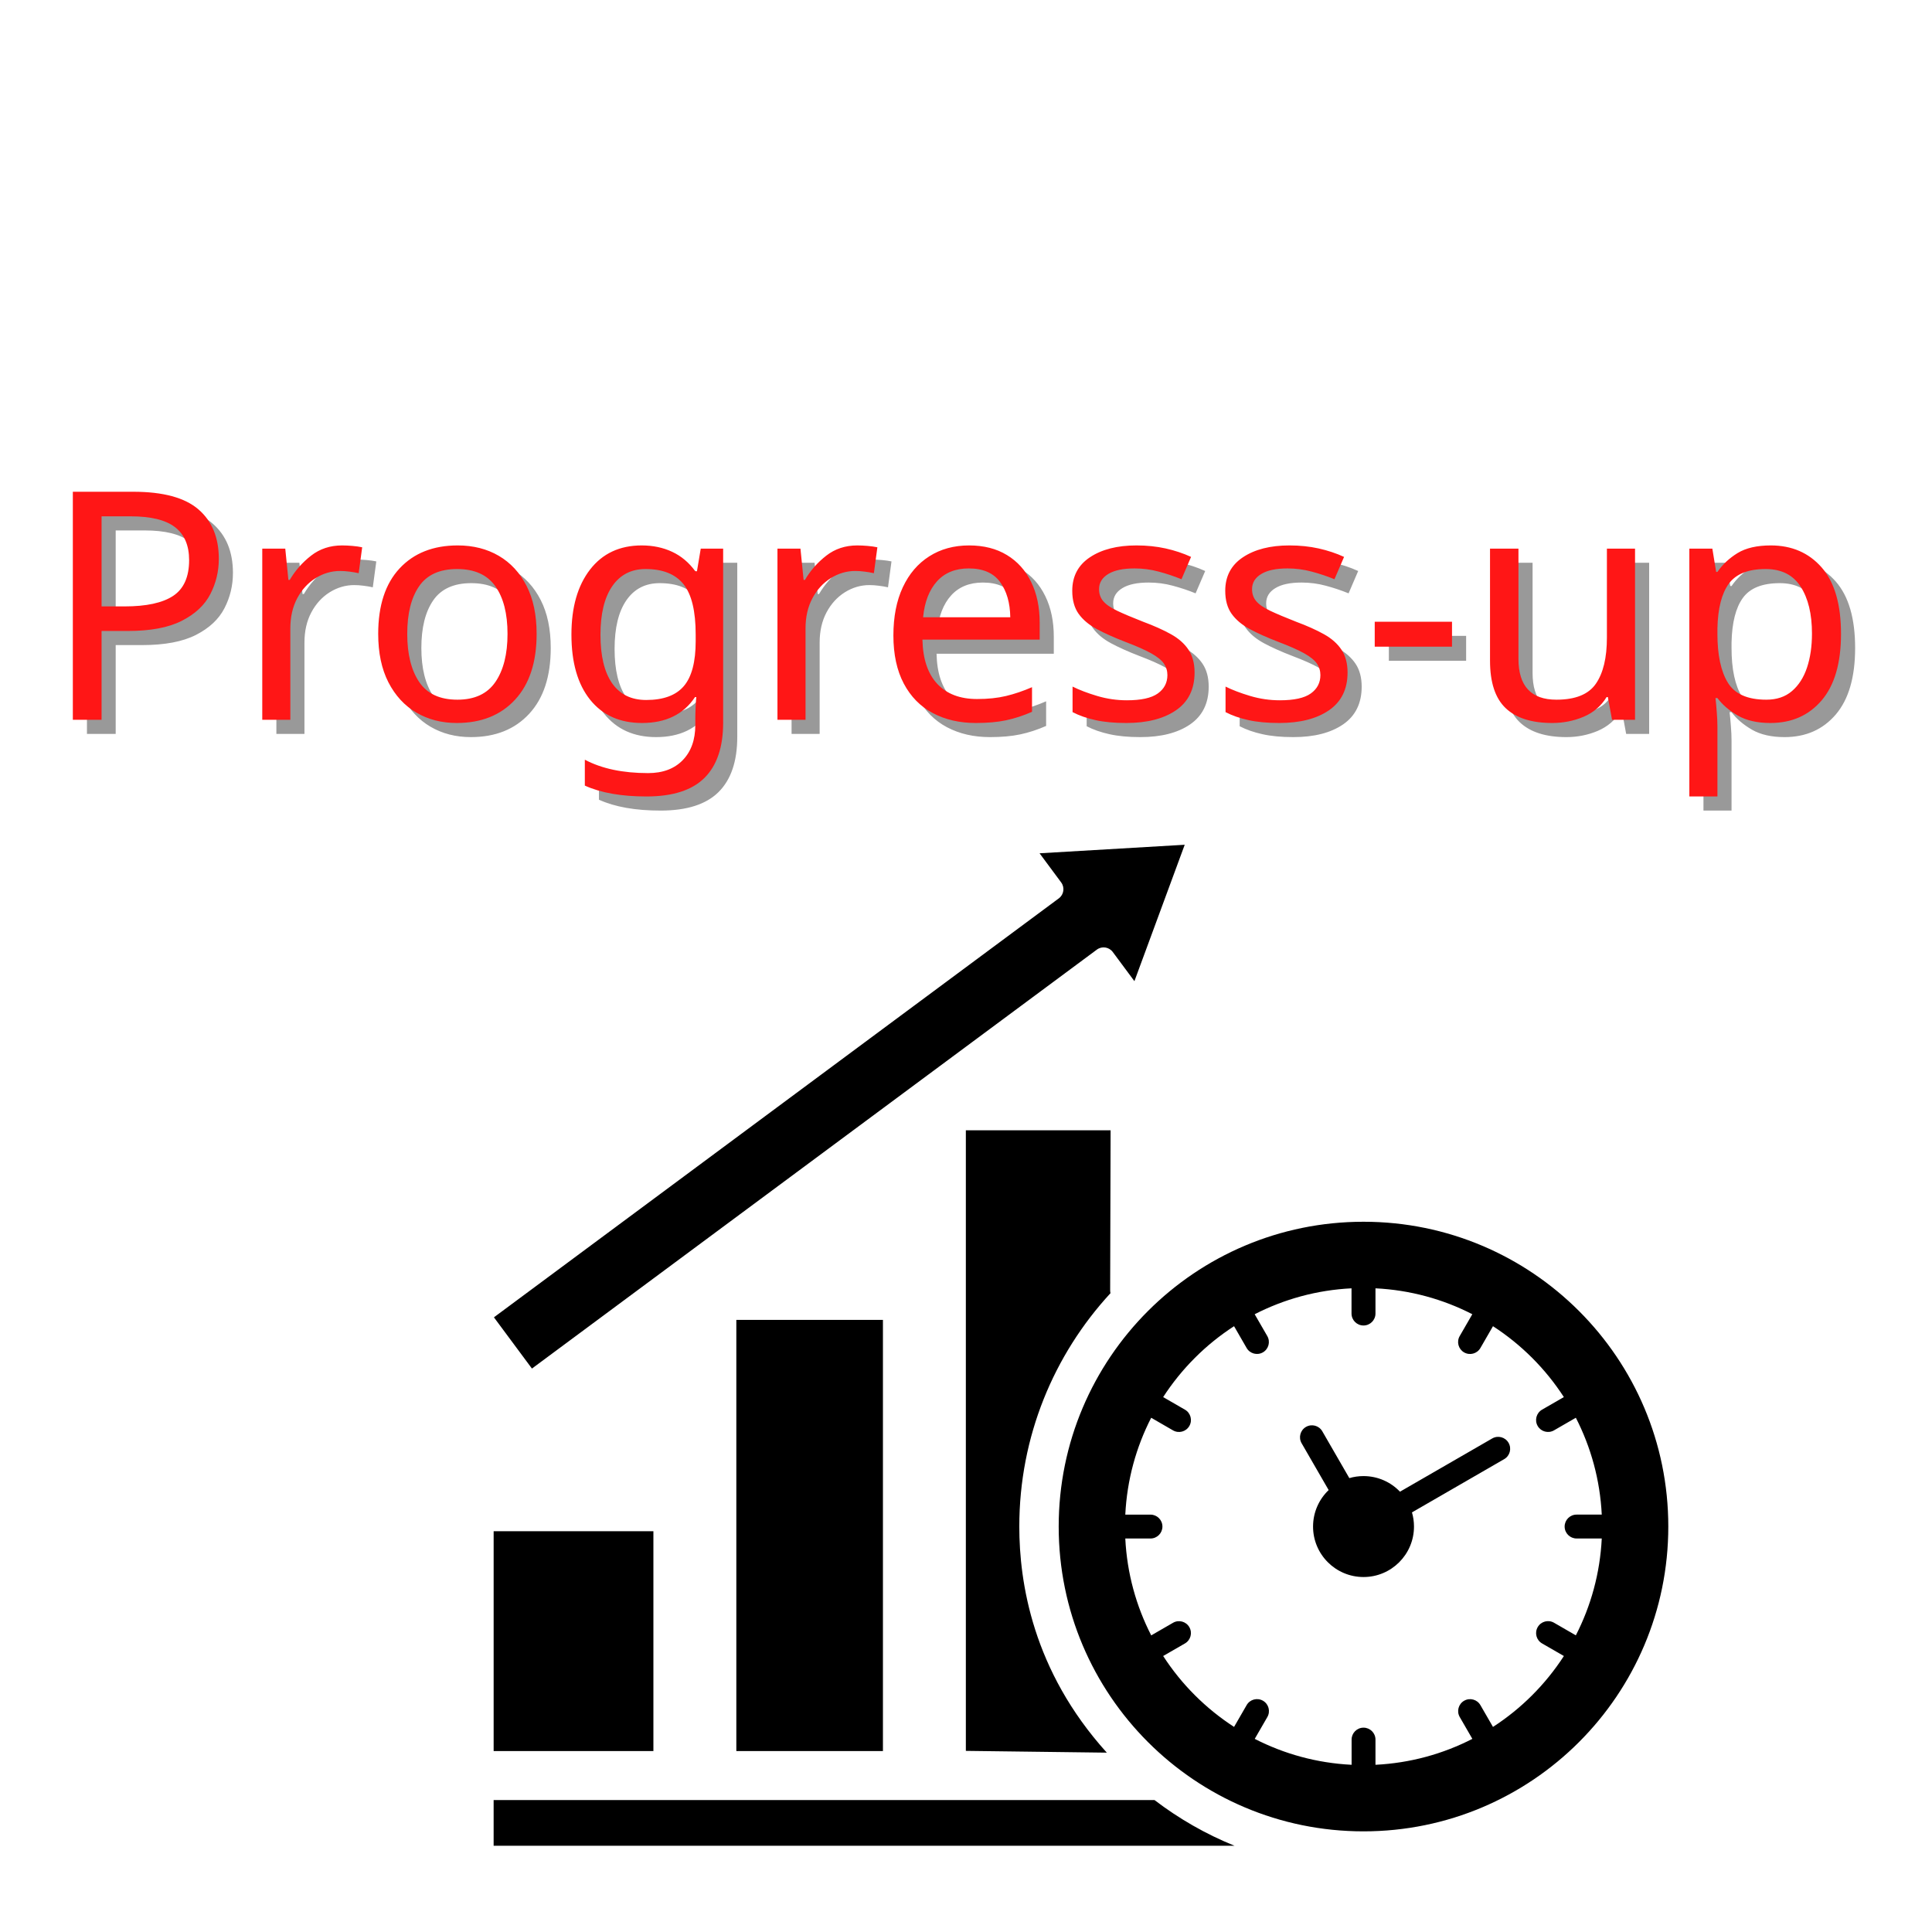
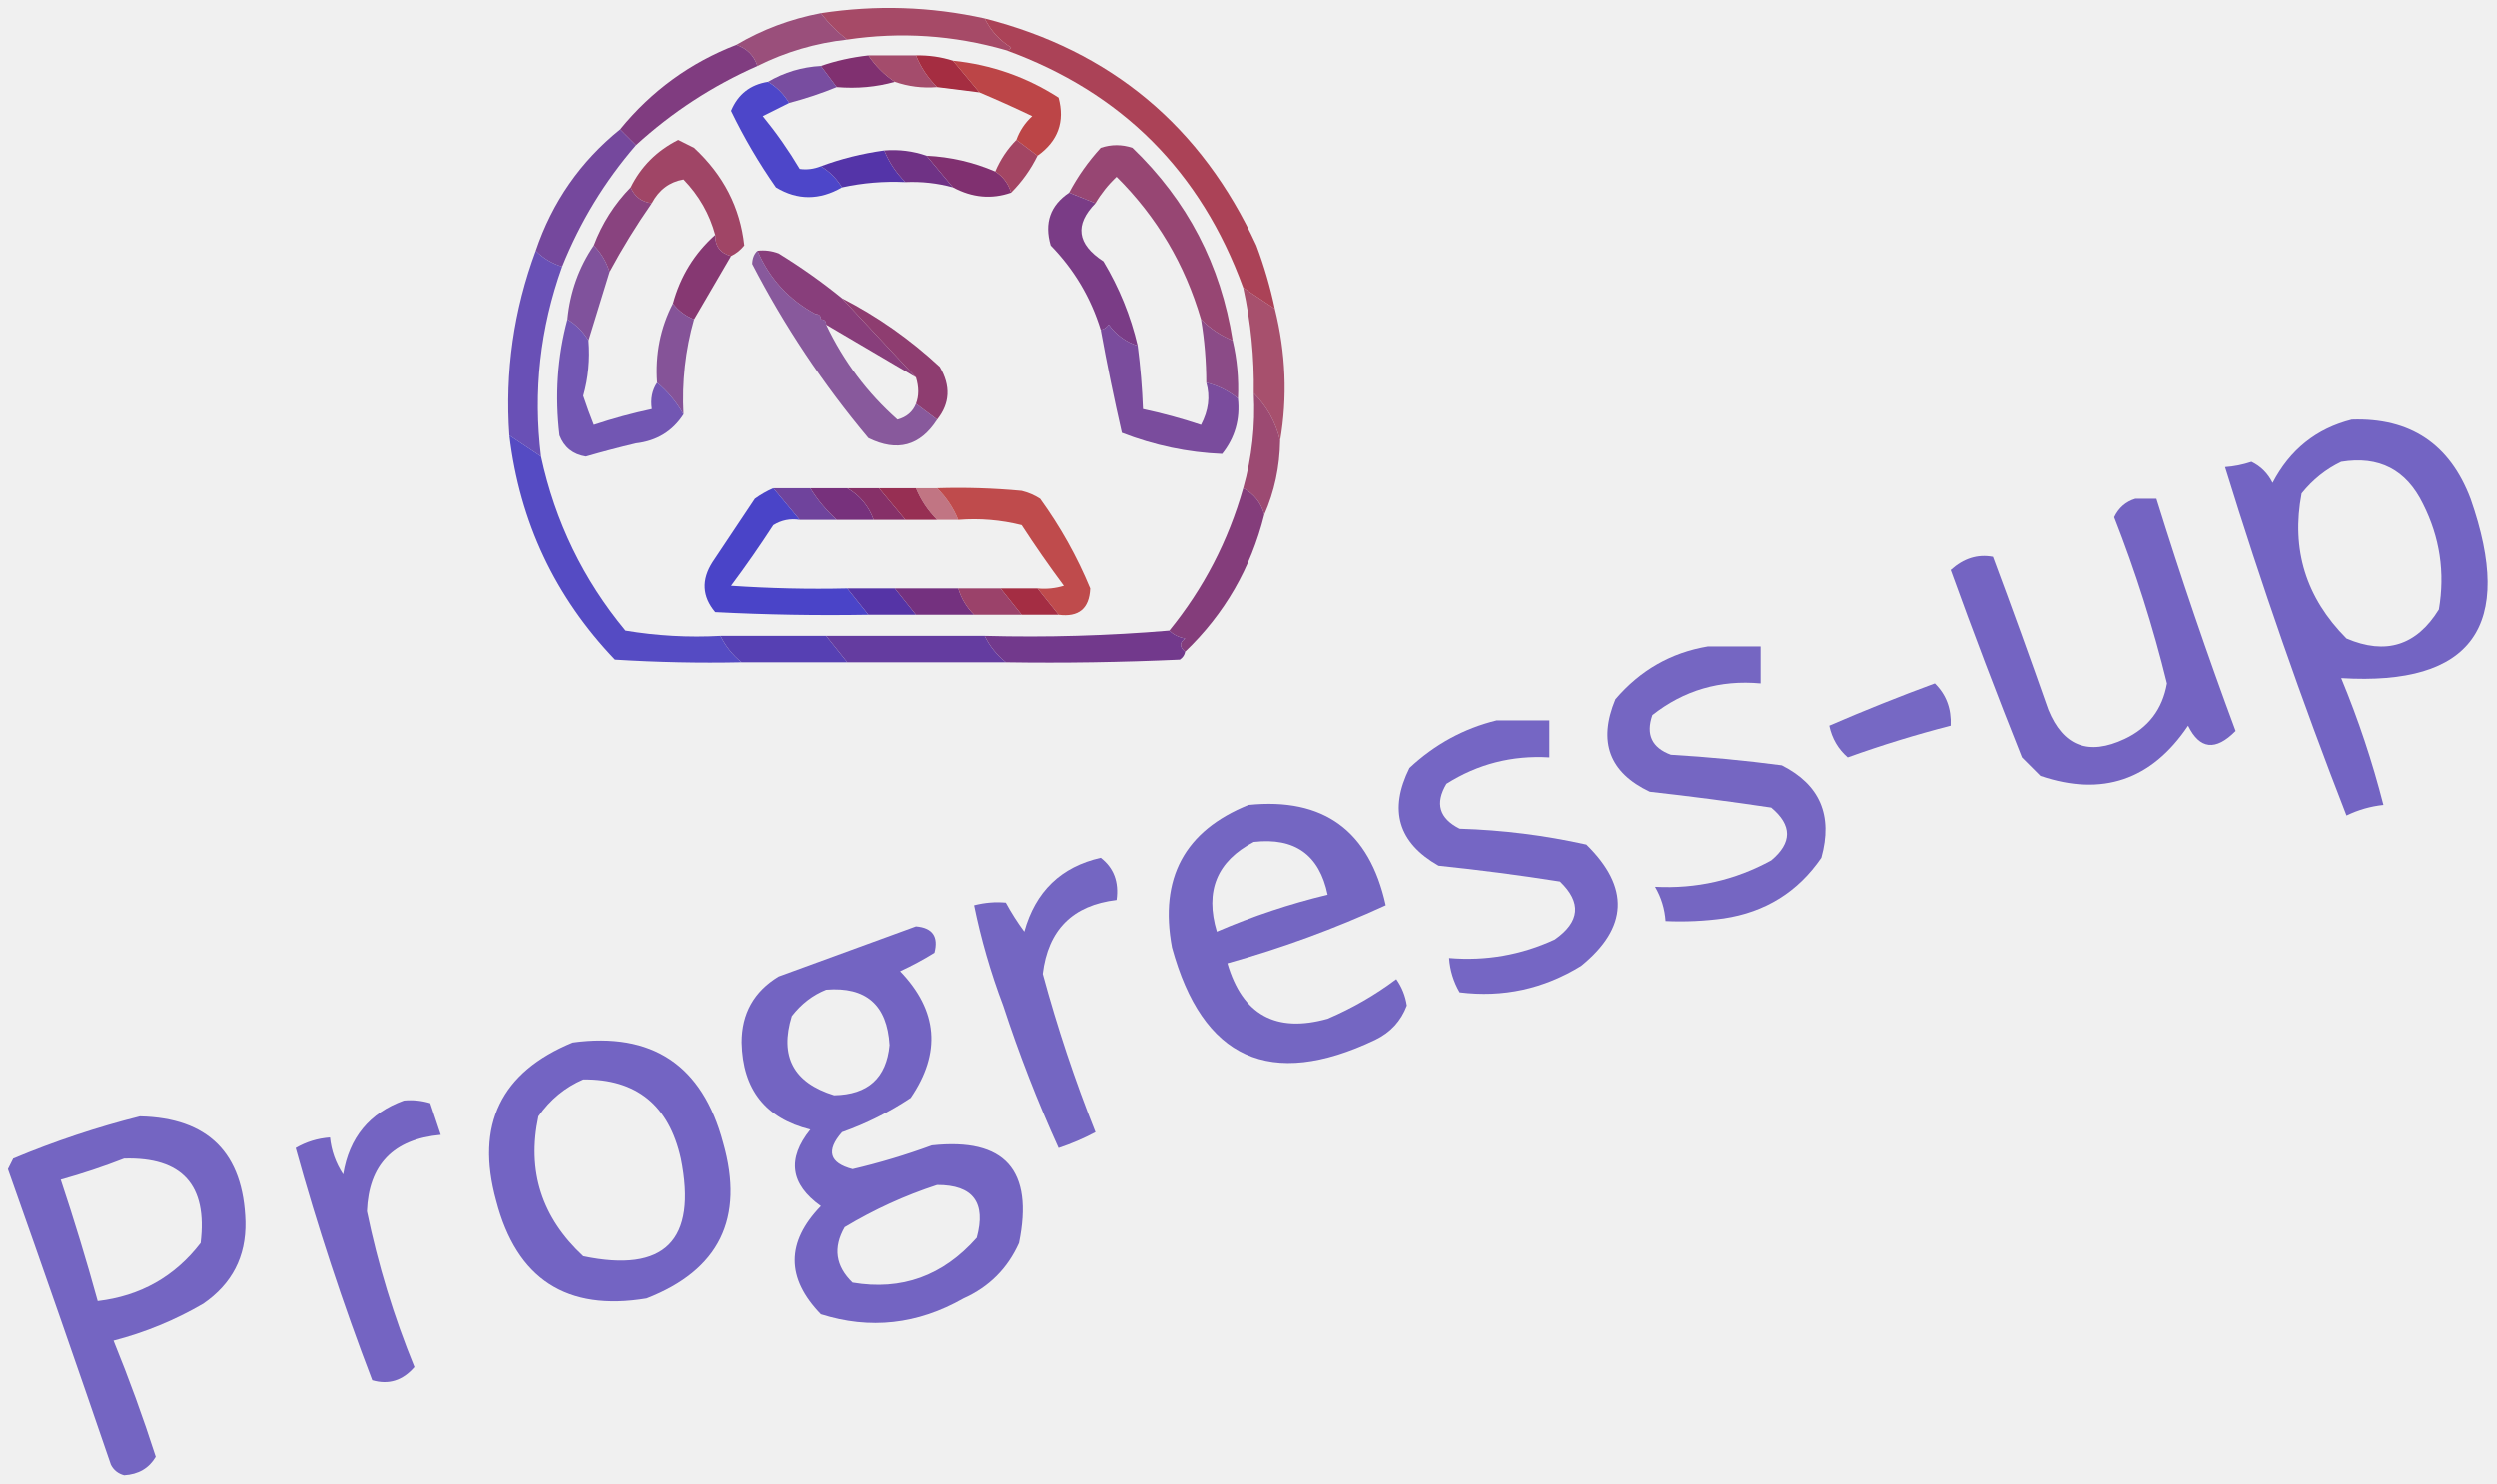
- <svg xmlns="http://www.w3.org/2000/svg" version="1.1" width="175pt" height="175pt" viewBox="0 0 375 375">
-   <g enable-background="new">
-     <clipPath id="cp0">
-       <path transform="matrix(.24,0,0,.24,0,0)" d="M 0 0 L 1562.5 0 L 1562.5 1593.75 L 0 1593.75 Z " fill-rule="evenodd" />
-     </clipPath>
-     <g clip-path="url(#cp0)">
-       <path transform="matrix(.75,0,0,.75,0,0)" d="M 0 0 L 500 0 L 500 510 L 0 510 Z " fill="#ffffff" />
-     </g>
-     <clipPath id="cp1">
-       <path transform="matrix(.24,0,0,.24,0,0)" d="M 0 0 L 1562.5 0 L 1562.5 1562.5 L 0 1562.5 Z " fill-rule="evenodd" />
-     </clipPath>
-     <g clip-path="url(#cp1)">
-       <path transform="matrix(.75,0,0,.75,0,0)" d="M 0 0 L 500 0 L 500 500 L 0 500 Z " fill="#ffffff" />
-     </g>
-     <clipPath id="cp2">
-       <path transform="matrix(.24,0,0,.24,0,0)" d="M 0 0 L 1562.5 0 L 1562.5 1562.5 L 0 1562.5 Z " fill-rule="evenodd" />
-     </clipPath>
-     <g clip-path="url(#cp2)">
-       <path transform="matrix(.75,0,0,.75,0,0)" d="M 0 0 L 500 0 L 500 500 L 0 500 Z " fill="#ffffff" />
-     </g>
-     <clipPath id="cp3">
-       <path transform="matrix(.24,0,0,.24,0,0)" d="M 280.483 612.989 L 1467.983 612.989 L 1467.983 1562.5 L 280.483 1562.5 Z " fill-rule="evenodd" />
-     </clipPath>
-     <g clip-path="url(#cp3)">
-       <path transform="matrix(.4071429,0,0,.4071429,67.31586,147.1174)" d="M 484.69 221.11 C 564.936 221.11 630 286.172 630 366.42 C 630 446.666 564.938 511.73 484.69 511.73 C 404.442 511.73 339.38 446.668 339.38 366.42 C 339.38 286.162 404.439 221.11 484.69 221.11 L 484.69 221.11 Z M 484.69 342.36 C 482.35 342.36 480.077 342.696 477.936 343.325 L 465.045 320.993 C 463.467 318.27 459.983 317.341 457.26 318.923 C 454.537 320.501 453.608 323.985 455.19 326.708 L 468.081 349.028 C 463.499 353.407 460.643 359.579 460.643 366.423 C 460.643 379.704 471.416 390.482 484.702 390.482 C 497.983 390.482 508.761 379.709 508.761 366.423 C 508.761 364.083 508.425 361.809 507.796 359.669 L 551.769 334.278 C 554.492 332.7 555.422 329.215 553.84 326.493 C 552.261 323.77 548.777 322.84 546.054 324.422 L 502.081 349.801 C 497.706 345.215 491.534 342.36 484.69 342.36 L 484.69 342.36 Z M 490.401 252.848 L 490.401 264.856 C 490.401 268.016 487.846 270.567 484.69 270.567 C 481.53 270.567 478.979 268.012 478.979 264.856 L 478.979 252.848 C 462.413 253.664 446.78 258.036 432.811 265.203 L 438.827 275.617 C 440.393 278.34 439.456 281.812 436.733 283.379 C 434.01 284.945 430.538 284.008 428.971 281.285 L 422.979 270.902 C 416.225 275.281 409.952 280.343 404.288 286.023 C 398.62 291.691 393.546 297.953 389.179 304.703 L 399.585 310.707 C 402.308 312.285 403.237 315.769 401.655 318.492 C 400.077 321.215 396.593 322.144 393.87 320.562 L 383.475 314.558 C 376.307 328.523 371.94 344.16 371.131 360.734 L 383.139 360.734 C 386.276 360.734 388.831 363.277 388.831 366.426 C 388.831 369.562 386.288 372.117 383.139 372.117 L 371.131 372.117 C 371.948 388.691 376.319 404.34 383.486 418.305 L 393.9 412.29 C 396.623 410.723 400.095 411.661 401.662 414.383 C 403.228 417.106 402.291 420.579 399.568 422.145 L 389.185 428.137 C 393.564 434.891 398.626 441.164 404.306 446.828 C 409.974 452.496 416.236 457.558 422.986 461.937 L 428.99 451.531 C 430.568 448.809 434.052 447.879 436.775 449.461 C 439.498 451.039 440.427 454.523 438.845 457.246 L 432.842 467.641 C 446.807 474.809 462.443 479.176 479.018 479.996 L 479.018 467.988 C 479.018 464.851 481.561 462.297 484.709 462.297 C 487.846 462.297 490.4 464.84 490.4 467.988 L 490.4 479.996 C 506.974 479.18 522.623 474.809 536.588 467.641 L 530.573 457.227 C 529.006 454.504 529.944 451.032 532.667 449.465 C 535.389 447.899 538.862 448.837 540.428 451.559 L 546.42 461.942 C 553.174 457.563 559.447 452.501 565.111 446.821 C 570.779 441.153 575.853 434.891 580.22 428.141 L 569.814 422.137 C 567.092 420.559 566.162 417.075 567.744 414.352 C 569.322 411.63 572.807 410.7 575.529 412.282 L 585.924 418.286 C 593.092 404.321 597.459 388.684 598.279 372.11 L 586.271 372.11 C 583.135 372.11 580.58 369.567 580.58 366.418 C 580.58 363.282 583.123 360.727 586.271 360.727 L 598.279 360.727 C 597.463 344.153 593.092 328.516 585.924 314.551 L 575.518 320.555 C 572.796 322.133 569.315 321.203 567.733 318.485 C 566.155 315.762 567.085 312.281 569.803 310.699 L 580.209 304.695 C 575.831 297.942 570.768 291.679 565.1 286.015 C 559.432 280.347 553.17 275.273 546.42 270.906 L 540.417 281.312 C 538.838 284.035 535.354 284.965 532.631 283.383 C 529.909 281.805 528.979 278.32 530.561 275.598 L 536.565 265.192 C 522.6 258.024 506.967 253.665 490.401 252.848 L 490.401 252.848 Z M 423.213 518.598 C 409.483 513.043 396.67 505.684 385.065 496.813 L 69.995 496.813 L 69.995 518.598 L 423.213 518.598 Z M 362.318 474.211 C 326.892 435.023 320.599 392.953 320.599 366.411 C 320.599 323.493 337.087 284.415 364.068 255.171 C 363.966 254.734 363.912 254.265 363.912 253.792 L 364.123 177.511 L 295.119 177.511 L 295.119 473.361 L 362.318 474.211 Z M 88.258 291.101 L 357.568 91.381 C 359.974 89.588 363.38 90.104 365.162 92.514 L 375.478 106.412 L 399.458 41.385 L 330.263 45.451 L 340.568 59.349 C 342.349 61.755 341.845 65.162 339.435 66.943 L 70.135 266.673 L 88.258 291.101 Z M 146.16 368.652 L 70 368.652 L 70 473.452 L 146.16 473.452 L 146.16 368.652 Z M 255.59 267.902 L 255.59 473.452 L 185.699 473.452 L 185.699 267.902 L 255.59 267.902 Z " fill-rule="evenodd" />
-     </g>
-     <clipPath id="cp4">
-       <path transform="matrix(.24,0,0,.24,0,0)" d="M 0 0 L 1562.5 0 L 1562.5 1562.5 L 0 1562.5 Z " fill-rule="evenodd" />
-     </clipPath>
-     <g clip-path="url(#cp4)">
-       <g id="Layer-1" data-name="P">
- </g>
-       <text fill-opacity=".4" xml:space="preserve" transform="matrix(.75 0 0 .75 -20.54015 78.70094)" font-size="82.66" font-family="Bitter">
-         <tspan y="85" x="41.875 90.642 129.077 176.191 224.545 262.98 306.788 345.719 384.65 415.646 469.373">Progress-up</tspan>
-       </text>
-       <g id="Layer-1" data-name="P">
- </g>
-       <text fill="#ff1616" xml:space="preserve" transform="matrix(.75 0 0 .75 -23.2802 75.96089)" font-size="82.66" font-family="Bitter">
-         <tspan y="85" x="41.875 90.642 129.077 176.191 224.545 262.98 306.788 345.719 384.65 415.646 469.373">Progress-up</tspan>
-       </text>
-     </g>
+ <svg xmlns="http://www.w3.org/2000/svg" version="1.1" width="473px" height="281px" style="shape-rendering:geometricPrecision; text-rendering:geometricPrecision; image-rendering:optimizeQuality; fill-rule:evenodd; clip-rule:evenodd">
+   <g>
+     <path style="opacity:0.857" fill="#9a2e50" d="M 186.5,3.5 C 187.619,5.787 189.285,7.621 191.5,9C 191.272,9.399 190.938,9.565 190.5,9.5C 180.619,6.663 170.619,5.997 160.5,7.5C 158.614,6.07 156.947,4.403 155.5,2.5C 165.946,0.903 176.279,1.236 186.5,3.5 Z" />
+   </g>
+   <g>
+     <path style="opacity:0.837" fill="#893064" d="M 155.5,2.5 C 156.947,4.403 158.614,6.07 160.5,7.5C 154.516,8.162 148.849,9.829 143.5,12.5C 142.833,10.5 141.5,9.167 139.5,8.5C 144.418,5.596 149.752,3.596 155.5,2.5 Z" />
+   </g>
+   <g>
+     <path style="opacity:0.89" fill="#a32d44" d="M 186.5,3.5 C 210.443,9.602 227.61,23.935 238,46.5C 239.477,50.43 240.644,54.43 241.5,58.5C 239.5,57.167 237.5,55.833 235.5,54.5C 227.474,32.474 212.474,17.474 190.5,9.5C 190.938,9.565 191.272,9.399 191.5,9C 189.285,7.621 187.619,5.787 186.5,3.5 Z" />
+   </g>
+   <g>
+     <path style="opacity:1" fill="#803070" d="M 164.5,10.5 C 165.833,12.5 167.5,14.167 169.5,15.5C 166.038,16.482 162.371,16.815 158.5,16.5C 157.5,15.167 156.5,13.833 155.5,12.5C 158.311,11.525 161.311,10.858 164.5,10.5 Z" />
+   </g>
+   <g>
+     <path style="opacity:0.847" fill="#962e54" d="M 164.5,10.5 C 167.5,10.5 170.5,10.5 173.5,10.5C 174.415,12.754 175.748,14.754 177.5,16.5C 174.721,16.721 172.054,16.388 169.5,15.5C 167.5,14.167 165.833,12.5 164.5,10.5 Z" />
+   </g>
+   <g>
+     <path style="opacity:1" fill="#a52d41" d="M 173.5,10.5 C 175.903,10.448 178.236,10.781 180.5,11.5C 182.167,13.5 183.833,15.5 185.5,17.5C 182.833,17.167 180.167,16.833 177.5,16.5C 175.748,14.754 174.415,12.754 173.5,10.5 Z" />
+   </g>
+   <g>
+     <path style="opacity:0.87" fill="#b42c2e" d="M 180.5,11.5 C 187.739,12.246 194.406,14.579 200.5,18.5C 201.726,23.056 200.393,26.722 196.5,29.5C 195.167,28.5 193.833,27.5 192.5,26.5C 193.117,24.771 194.117,23.271 195.5,22C 192.107,20.38 188.774,18.88 185.5,17.5C 183.833,15.5 182.167,13.5 180.5,11.5 Z" />
+   </g>
+   <g>
+     <path style="opacity:0.861" fill="#653393" d="M 155.5,12.5 C 156.5,13.833 157.5,15.167 158.5,16.5C 155.659,17.669 152.659,18.669 149.5,19.5C 148.473,17.806 147.139,16.473 145.5,15.5C 148.574,13.698 151.908,12.698 155.5,12.5 Z" />
+   </g>
+   <g>
+     <path style="opacity:0.913" fill="#3d36c5" d="M 145.5,15.5 C 147.139,16.473 148.473,17.806 149.5,19.5C 147.86,20.32 146.193,21.153 144.5,22C 147.08,25.158 149.413,28.492 151.5,32C 152.819,32.195 154.153,32.028 155.5,31.5C 157.167,32.5 158.5,33.833 159.5,35.5C 155.235,37.955 151.068,37.955 147,35.5C 143.782,30.897 140.948,26.064 138.5,21C 139.807,17.86 142.14,16.026 145.5,15.5 Z" />
+   </g>
+   <g>
+     <path style="opacity:0.938" fill="#793179" d="M 139.5,8.5 C 141.5,9.167 142.833,10.5 143.5,12.5C 135.008,16.245 127.341,21.245 120.5,27.5C 119.5,26.5 118.5,25.5 117.5,24.5C 123.455,17.197 130.788,11.864 139.5,8.5 Z" />
+   </g>
+   <g>
+     <path style="opacity:0.878" fill="#8b2f62" d="M 233.5,64.5 C 231.246,63.585 229.246,62.252 227.5,60.5C 224.457,50.071 219.124,41.071 211.5,33.5C 209.929,34.975 208.595,36.642 207.5,38.5C 205.833,37.833 204.167,37.167 202.5,36.5C 204.121,33.433 206.121,30.599 208.5,28C 210.5,27.333 212.5,27.333 214.5,28C 224.921,38.007 231.254,50.174 233.5,64.5 Z" />
+   </g>
+   <g>
+     <path style="opacity:1" fill="#5434a8" d="M 167.5,28.5 C 168.415,30.754 169.748,32.754 171.5,34.5C 167.434,34.307 163.434,34.64 159.5,35.5C 158.5,33.833 157.167,32.5 155.5,31.5C 159.287,30.082 163.287,29.082 167.5,28.5 Z" />
+   </g>
+   <g>
+     <path style="opacity:1" fill="#803070" d="M 175.5,29.5 C 180.033,29.717 184.366,30.717 188.5,32.5C 189.974,33.436 190.974,34.77 191.5,36.5C 187.823,37.791 184.156,37.458 180.5,35.5C 178.833,33.5 177.167,31.5 175.5,29.5 Z" />
+   </g>
+   <g>
+     <path style="opacity:0.879" fill="#962e54" d="M 138.5,48.5 C 136.468,47.952 135.468,46.619 135.5,44.5C 134.428,40.529 132.428,37.029 129.5,34C 126.854,34.46 124.854,35.96 123.5,38.5C 121.596,38.262 120.262,37.262 119.5,35.5C 121.457,31.543 124.457,28.543 128.5,26.5C 129.5,27 130.5,27.5 131.5,28C 137.065,33.153 140.231,39.319 141,46.5C 140.292,47.38 139.458,48.047 138.5,48.5 Z" />
+   </g>
+   <g>
+     <path style="opacity:1" fill="#6f3285" d="M 167.5,28.5 C 170.279,28.279 172.946,28.612 175.5,29.5C 177.167,31.5 178.833,33.5 180.5,35.5C 177.57,34.701 174.57,34.368 171.5,34.5C 169.748,32.754 168.415,30.754 167.5,28.5 Z" />
+   </g>
+   <g>
+     <path style="opacity:0.88" fill="#992e51" d="M 192.5,26.5 C 193.833,27.5 195.167,28.5 196.5,29.5C 195.214,32.117 193.547,34.45 191.5,36.5C 190.974,34.77 189.974,33.436 188.5,32.5C 189.475,30.205 190.808,28.205 192.5,26.5 Z" />
+   </g>
+   <g>
+     <path style="opacity:0.884" fill="#653393" d="M 117.5,24.5 C 118.5,25.5 119.5,26.5 120.5,27.5C 114.567,34.361 109.9,42.028 106.5,50.5C 104.589,49.925 102.922,48.925 101.5,47.5C 104.617,38.259 109.95,30.592 117.5,24.5 Z" />
+   </g>
+   <g>
+     <path style="opacity:0.938" fill="#733180" d="M 202.5,36.5 C 204.167,37.167 205.833,37.833 207.5,38.5C 203.498,42.58 203.998,46.246 209,49.5C 212.018,54.529 214.184,59.862 215.5,65.5C 213.284,64.797 211.451,63.464 210,61.5C 209.617,62.056 209.117,62.389 208.5,62.5C 206.615,56.396 203.449,51.063 199,46.5C 197.755,42.235 198.922,38.902 202.5,36.5 Z" />
+   </g>
+   <g>
+     <path style="opacity:0.907" fill="#7e3173" d="M 119.5,35.5 C 120.262,37.262 121.596,38.262 123.5,38.5C 120.568,42.702 117.902,47.035 115.5,51.5C 114.89,49.566 113.89,47.899 112.5,46.5C 114.087,42.317 116.421,38.651 119.5,35.5 Z" />
+   </g>
+   <g>
+     <path style="opacity:0.924" fill="#803071" d="M 143.5,47.5 C 144.873,47.343 146.207,47.51 147.5,48C 151.742,50.61 155.742,53.443 159.5,56.5C 164.117,61.454 168.784,66.454 173.5,71.5C 167.833,68.167 162.167,64.833 156.5,61.5C 156.5,60.833 156.167,60.5 155.5,60.5C 155.5,59.833 155.167,59.5 154.5,59.5C 149.444,56.777 145.777,52.777 143.5,47.5 Z" />
+   </g>
+   <g>
+     <path style="opacity:0.957" fill="#82306d" d="M 135.5,44.5 C 135.468,46.619 136.468,47.952 138.5,48.5C 136.163,52.508 133.83,56.508 131.5,60.5C 129.859,59.853 128.526,58.853 127.5,57.5C 128.917,52.321 131.583,47.988 135.5,44.5 Z" />
+   </g>
+   <g>
+     <path style="opacity:0.933" fill="#873067" d="M 159.5,56.5 C 166.221,59.953 172.388,64.286 178,69.5C 180.118,73.099 179.951,76.433 177.5,79.5C 176.167,78.5 174.833,77.5 173.5,76.5C 174.071,75.027 174.071,73.36 173.5,71.5C 168.784,66.454 164.117,61.454 159.5,56.5 Z" />
+   </g>
+   <g>
+     <path style="opacity:0.829" fill="#6a338b" d="M 112.5,46.5 C 113.89,47.899 114.89,49.566 115.5,51.5C 114.131,55.933 112.797,60.267 111.5,64.5C 110.5,62.833 109.167,61.5 107.5,60.5C 107.999,55.331 109.666,50.664 112.5,46.5 Z" />
+   </g>
+   <g>
+     <path style="opacity:0.859" fill="#7a3076" d="M 227.5,60.5 C 229.246,62.252 231.246,63.585 233.5,64.5C 234.344,68.099 234.677,71.766 234.5,75.5C 232.716,74.044 230.716,73.044 228.5,72.5C 228.495,68.466 228.162,64.466 227.5,60.5 Z" />
+   </g>
+   <g>
+     <path style="opacity:0.822" fill="#982e51" d="M 235.5,54.5 C 237.5,55.833 239.5,57.167 241.5,58.5C 243.58,66.898 243.913,75.231 242.5,83.5C 241.672,80.012 240.005,77.012 237.5,74.5C 237.613,67.746 236.947,61.079 235.5,54.5 Z" />
+   </g>
+   <g>
+     <path style="opacity:0.85" fill="#5134ac" d="M 101.5,47.5 C 102.922,48.925 104.589,49.925 106.5,50.5C 102.315,62.165 100.982,74.165 102.5,86.5C 100.5,85.167 98.5,83.833 96.5,82.5C 95.654,70.421 97.321,58.755 101.5,47.5 Z" />
+   </g>
+   <g>
+     <path style="opacity:0.821" fill="#6e3286" d="M 127.5,57.5 C 128.526,58.853 129.859,59.853 131.5,60.5C 129.844,66.364 129.177,72.364 129.5,78.5C 128.21,76.208 126.543,74.208 124.5,72.5C 124.124,67.106 125.124,62.106 127.5,57.5 Z" />
+   </g>
+   <g>
+     <path style="opacity:0.793" fill="#6d3287" d="M 143.5,47.5 C 145.777,52.777 149.444,56.777 154.5,59.5C 155.167,59.5 155.5,59.833 155.5,60.5C 156.167,60.5 156.5,60.833 156.5,61.5C 159.804,68.46 164.304,74.46 170,79.5C 171.729,79.026 172.895,78.026 173.5,76.5C 174.833,77.5 176.167,78.5 177.5,79.5C 174.278,84.515 169.945,85.681 164.5,83C 155.932,72.776 148.599,61.776 142.5,50C 142.528,48.93 142.861,48.097 143.5,47.5 Z" />
+   </g>
+   <g>
+     <path style="opacity:0.816" fill="#5634a6" d="M 107.5,60.5 C 109.167,61.5 110.5,62.833 111.5,64.5C 111.789,68.106 111.456,71.606 110.5,75C 111.103,76.825 111.77,78.659 112.5,80.5C 116.122,79.292 119.789,78.292 123.5,77.5C 123.216,75.585 123.549,73.919 124.5,72.5C 126.543,74.208 128.21,76.208 129.5,78.5C 127.436,81.706 124.436,83.539 120.5,84C 117.312,84.755 114.145,85.589 111,86.5C 108.541,86.11 106.874,84.776 106,82.5C 105.097,74.927 105.597,67.594 107.5,60.5 Z" />
+   </g>
+   <g>
+     <path style="opacity:0.863" fill="#673290" d="M 215.5,65.5 C 216.021,69.481 216.354,73.481 216.5,77.5C 220.211,78.292 223.878,79.292 227.5,80.5C 228.923,77.786 229.257,75.119 228.5,72.5C 230.716,73.044 232.716,74.044 234.5,75.5C 234.929,79.459 233.929,82.959 231.5,86C 225.002,85.73 218.669,84.397 212.5,82C 211.029,75.572 209.695,69.072 208.5,62.5C 209.117,62.389 209.617,62.056 210,61.5C 211.451,63.464 213.284,64.797 215.5,65.5 Z" />
+   </g>
+   <g>
+     <path style="opacity:0.925" fill="#6959bf" d="M 445.5,79.5 C 456.568,79.119 464.068,84.119 468,94.5C 476.474,118.673 468.308,130.007 443.5,128.5C 446.747,136.323 449.414,144.323 451.5,152.5C 449.063,152.756 446.729,153.423 444.5,154.5C 436.031,132.758 428.364,110.758 421.5,88.5C 423.199,88.38 424.865,88.046 426.5,87.5C 428.272,88.36 429.605,89.693 430.5,91.5C 433.787,85.198 438.787,81.198 445.5,79.5 Z M 443.5,87.5 C 450.663,86.331 455.829,88.998 459,95.5C 462.195,101.825 463.195,108.491 462,115.5C 457.775,122.345 451.942,124.178 444.5,121C 436.813,113.277 433.98,104.11 436,93.5C 438.114,90.879 440.614,88.879 443.5,87.5 Z" />
+   </g>
+   <g>
+     <path style="opacity:0.863" fill="#8e2f5e" d="M 237.5,74.5 C 240.005,77.012 241.672,80.012 242.5,83.5C 242.419,88.477 241.419,93.143 239.5,97.5C 238.876,95.246 237.543,93.579 235.5,92.5C 237.156,86.635 237.823,80.635 237.5,74.5 Z" />
+   </g>
+   <g>
+     <path style="opacity:0.625" fill="#a52c41" d="M 173.5,92.5 C 174.833,92.5 176.167,92.5 177.5,92.5C 179.252,94.246 180.585,96.246 181.5,98.5C 180.167,98.5 178.833,98.5 177.5,98.5C 175.774,96.772 174.441,94.772 173.5,92.5 Z" />
+   </g>
+   <g>
+     <path style="opacity:0.841" fill="#b62c2d" d="M 177.5,92.5 C 182.844,92.334 188.177,92.501 193.5,93C 194.766,93.309 195.933,93.809 197,94.5C 200.856,99.837 204.023,105.504 206.5,111.5C 206.338,115.326 204.338,116.993 200.5,116.5C 199.167,114.833 197.833,113.167 196.5,111.5C 198.199,111.66 199.866,111.494 201.5,111C 198.71,107.254 196.043,103.421 193.5,99.5C 189.555,98.509 185.555,98.176 181.5,98.5C 180.585,96.246 179.252,94.246 177.5,92.5 Z" />
+   </g>
+   <g>
+     <path style="opacity:0.917" fill="#633394" d="M 146.5,92.5 C 148.833,92.5 151.167,92.5 153.5,92.5C 154.838,94.696 156.505,96.696 158.5,98.5C 156.167,98.5 153.833,98.5 151.5,98.5C 149.833,96.5 148.167,94.5 146.5,92.5 Z" />
+   </g>
+   <g>
+     <path style="opacity:0.886" fill="#4236bd" d="M 96.5,82.5 C 98.5,83.833 100.5,85.167 102.5,86.5C 105.162,98.833 110.495,109.833 118.5,119.5C 124.463,120.496 130.463,120.829 136.5,120.5C 137.46,122.461 138.793,124.127 140.5,125.5C 132.493,125.666 124.493,125.5 116.5,125C 105.132,113.094 98.465,98.928 96.5,82.5 Z" />
+   </g>
+   <g>
+     <path style="opacity:1" fill="#863068" d="M 160.5,92.5 C 162.5,92.5 164.5,92.5 166.5,92.5C 168.167,94.5 169.833,96.5 171.5,98.5C 169.5,98.5 167.5,98.5 165.5,98.5C 164.55,95.885 162.883,93.885 160.5,92.5 Z" />
+   </g>
+   <g>
+     <path style="opacity:0.925" fill="#6a59be" d="M 404.5,94.5 C 405.833,94.5 407.167,94.5 408.5,94.5C 413.094,109.281 418.094,123.947 423.5,138.5C 419.706,142.334 416.706,142 414.5,137.5C 407.569,147.801 398.236,150.968 386.5,147C 385.333,145.833 384.167,144.667 383,143.5C 378.299,131.728 373.799,119.895 369.5,108C 371.951,105.789 374.618,104.956 377.5,105.5C 381.098,115.128 384.598,124.795 388,134.5C 390.823,141.398 395.657,143.231 402.5,140C 406.974,137.889 409.641,134.389 410.5,129.5C 407.871,118.779 404.537,108.279 400.5,98C 401.347,96.229 402.68,95.063 404.5,94.5 Z" />
+   </g>
+   <g>
+     <path style="opacity:1" fill="#77317c" d="M 153.5,92.5 C 155.833,92.5 158.167,92.5 160.5,92.5C 162.883,93.885 164.55,95.885 165.5,98.5C 163.167,98.5 160.833,98.5 158.5,98.5C 156.505,96.696 154.838,94.696 153.5,92.5 Z" />
+   </g>
+   <g>
+     <path style="opacity:1" fill="#972f53" d="M 166.5,92.5 C 168.833,92.5 171.167,92.5 173.5,92.5C 174.441,94.772 175.774,96.772 177.5,98.5C 175.5,98.5 173.5,98.5 171.5,98.5C 169.833,96.5 168.167,94.5 166.5,92.5 Z" />
+   </g>
+   <g>
+     <path style="opacity:0.924" fill="#3d36c5" d="M 146.5,92.5 C 148.167,94.5 149.833,96.5 151.5,98.5C 149.712,98.215 148.045,98.548 146.5,99.5C 143.957,103.421 141.29,107.254 138.5,111C 145.826,111.5 153.159,111.666 160.5,111.5C 161.833,113.167 163.167,114.833 164.5,116.5C 154.828,116.666 145.161,116.5 135.5,116C 133.009,113.032 132.843,109.865 135,106.5C 137.667,102.5 140.333,98.5 143,94.5C 144.113,93.695 145.279,93.028 146.5,92.5 Z" />
+   </g>
+   <g>
+     <path style="opacity:1" fill="#5534a6" d="M 160.5,111.5 C 163.5,111.5 166.5,111.5 169.5,111.5C 170.833,113.167 172.167,114.833 173.5,116.5C 170.5,116.5 167.5,116.5 164.5,116.5C 163.167,114.833 161.833,113.167 160.5,111.5 Z" />
+   </g>
+   <g>
+     <path style="opacity:1" fill="#74317f" d="M 169.5,111.5 C 173.5,111.5 177.5,111.5 181.5,111.5C 182.075,113.411 183.075,115.078 184.5,116.5C 180.833,116.5 177.167,116.5 173.5,116.5C 172.167,114.833 170.833,113.167 169.5,111.5 Z" />
+   </g>
+   <g>
+     <path style="opacity:1" fill="#a42d43" d="M 189.5,111.5 C 191.833,111.5 194.167,111.5 196.5,111.5C 197.833,113.167 199.167,114.833 200.5,116.5C 198.167,116.5 195.833,116.5 193.5,116.5C 192.167,114.833 190.833,113.167 189.5,111.5 Z" />
+   </g>
+   <g>
+     <path style="opacity:0.9" fill="#912f5b" d="M 181.5,111.5 C 184.167,111.5 186.833,111.5 189.5,111.5C 190.833,113.167 192.167,114.833 193.5,116.5C 190.5,116.5 187.5,116.5 184.5,116.5C 183.075,115.078 182.075,113.411 181.5,111.5 Z" />
+   </g>
+   <g>
+     <path style="opacity:0.934" fill="#7d3173" d="M 235.5,92.5 C 237.543,93.579 238.876,95.246 239.5,97.5C 236.964,107.676 231.964,116.342 224.5,123.5C 223.402,122.603 223.402,121.77 224.5,121C 223.263,120.768 222.263,120.268 221.5,119.5C 227.996,111.511 232.662,102.511 235.5,92.5 Z" />
+   </g>
+   <g>
+     <path style="opacity:0.94" fill="#4d35af" d="M 136.5,120.5 C 143.167,120.5 149.833,120.5 156.5,120.5C 157.833,122.167 159.167,123.833 160.5,125.5C 153.833,125.5 147.167,125.5 140.5,125.5C 138.793,124.127 137.46,122.461 136.5,120.5 Z" />
+   </g>
+   <g>
+     <path style="opacity:0.952" fill="#5d339c" d="M 156.5,120.5 C 166.5,120.5 176.5,120.5 186.5,120.5C 187.46,122.461 188.793,124.127 190.5,125.5C 180.5,125.5 170.5,125.5 160.5,125.5C 159.167,123.833 157.833,122.167 156.5,120.5 Z" />
+   </g>
+   <g>
+     <path style="opacity:0.96" fill="#6d3288" d="M 221.5,119.5 C 222.263,120.268 223.263,120.768 224.5,121C 223.402,121.77 223.402,122.603 224.5,123.5C 224.389,124.117 224.056,124.617 223.5,125C 212.505,125.5 201.505,125.667 190.5,125.5C 188.793,124.127 187.46,122.461 186.5,120.5C 198.247,120.811 209.914,120.478 221.5,119.5 Z" />
+   </g>
+   <g>
+     <path style="opacity:0.915" fill="#6a59be" d="M 323.5,122.5 C 326.833,122.5 330.167,122.5 333.5,122.5C 333.5,124.833 333.5,127.167 333.5,129.5C 325.796,128.798 318.962,130.798 313,135.5C 311.729,139.166 312.896,141.666 316.5,143C 323.525,143.412 330.525,144.079 337.5,145C 344.738,148.655 347.238,154.488 345,162.5C 340.561,168.976 334.395,172.81 326.5,174C 322.848,174.499 319.182,174.665 315.5,174.5C 315.335,172.173 314.669,170.007 313.5,168C 321.335,168.407 328.668,166.74 335.5,163C 339.5,159.667 339.5,156.333 335.5,153C 327.872,151.859 320.205,150.859 312.5,150C 304.838,146.359 302.671,140.526 306,132.5C 310.692,127.007 316.525,123.674 323.5,122.5 Z" />
+   </g>
+   <g>
+     <path style="opacity:0.903" fill="#6959bf" d="M 366.5,129.5 C 368.655,131.617 369.655,134.284 369.5,137.5C 362.928,139.19 356.428,141.19 350,143.5C 348.19,141.933 347.023,139.933 346.5,137.5C 353.177,134.613 359.844,131.947 366.5,129.5 Z" />
+   </g>
+   <g>
+     <path style="opacity:0.911" fill="#6959bf" d="M 283.5,136.5 C 286.833,136.5 290.167,136.5 293.5,136.5C 293.5,138.833 293.5,141.167 293.5,143.5C 286.432,143.079 279.932,144.745 274,148.5C 271.791,152.207 272.624,155.04 276.5,157C 284.612,157.239 292.612,158.239 300.5,160C 308.757,168.097 308.424,175.764 299.5,183C 292.4,187.359 284.734,189.025 276.5,188C 275.331,185.993 274.665,183.827 274.5,181.5C 281.489,182.093 288.156,180.926 294.5,178C 299.31,174.645 299.644,170.979 295.5,167C 287.881,165.797 280.214,164.797 272.5,164C 264.869,159.656 263.036,153.489 267,145.5C 271.788,141.026 277.288,138.026 283.5,136.5 Z" />
+   </g>
+   <g>
+     <path style="opacity:0.916" fill="#6959be" d="M 236.5,152.5 C 250.724,151.04 259.391,157.373 262.5,171.5C 252.805,175.954 242.805,179.621 232.5,182.5C 235.35,192.259 241.683,195.759 251.5,193C 256.16,191.005 260.494,188.505 264.5,185.5C 265.557,187.003 266.224,188.67 266.5,190.5C 265.394,193.441 263.394,195.608 260.5,197C 240.618,206.474 227.784,200.64 222,179.5C 219.556,166.378 224.389,157.378 236.5,152.5 Z M 237.5,159.5 C 245.265,158.609 249.932,161.942 251.5,169.5C 244.314,171.229 237.314,173.562 230.5,176.5C 228.191,168.798 230.524,163.131 237.5,159.5 Z" />
+   </g>
+   <g>
+     <path style="opacity:0.916" fill="#6959be" d="M 208.5,162.5 C 210.977,164.416 211.977,167.083 211.5,170.5C 203.182,171.484 198.516,176.151 197.5,184.5C 200.264,194.694 203.598,204.694 207.5,214.5C 205.258,215.692 202.925,216.692 200.5,217.5C 196.519,208.73 193.019,199.73 190,190.5C 187.651,184.289 185.818,177.956 184.5,171.5C 186.512,170.986 188.512,170.82 190.5,171C 191.542,172.918 192.708,174.751 194,176.5C 196.124,168.874 200.957,164.207 208.5,162.5 Z" />
+   </g>
+   <g>
+     <path style="opacity:0.923" fill="#6959be" d="M 173.5,175.5 C 176.633,175.761 177.8,177.428 177,180.5C 174.913,181.794 172.746,182.961 170.5,184C 177.663,191.457 178.329,199.457 172.5,208C 168.437,210.698 164.103,212.865 159.5,214.5C 156.43,218.009 157.097,220.342 161.5,221.5C 166.584,220.306 171.584,218.806 176.5,217C 190.331,215.504 195.831,221.671 193,235.5C 190.833,240.333 187.333,243.833 182.5,246C 173.811,250.948 164.811,251.948 155.5,249C 148.89,242.17 148.89,235.337 155.5,228.5C 149.709,224.379 149.043,219.546 153.5,214C 145.014,211.895 140.681,206.395 140.5,197.5C 140.492,192.011 142.826,187.844 147.5,185C 156.253,181.821 164.919,178.654 173.5,175.5 Z M 156.5,187.5 C 164.056,186.887 168.056,190.387 168.5,198C 167.913,204.233 164.413,207.399 158,207.5C 150.319,205.137 147.652,200.137 150,192.5C 151.805,190.174 153.972,188.508 156.5,187.5 Z M 177.5,224.5 C 184.314,224.49 186.814,227.823 185,234.5C 178.609,241.738 170.776,244.572 161.5,243C 158.277,239.888 157.777,236.388 160,232.5C 165.6,229.142 171.433,226.475 177.5,224.5 Z" />
+   </g>
+   <g>
+     <path style="opacity:0.926" fill="#6959bf" d="M 108.5,197.5 C 123.584,195.458 133.084,201.792 137,216.5C 141.088,230.824 136.254,240.657 122.5,246C 107.365,248.516 97.865,242.349 94,227.5C 90.034,213.1 94.868,203.1 108.5,197.5 Z M 110.5,204.5 C 120.582,204.395 126.748,209.395 129,219.5C 132.108,235.059 125.941,241.225 110.5,238C 102.624,230.707 99.79,221.873 102,211.5C 104.217,208.323 107.05,205.989 110.5,204.5 Z" />
+   </g>
+   <g>
+     <path style="opacity:0.924" fill="#6a59be" d="M 76.5,208.5 C 78.199,208.34 79.866,208.506 81.5,209C 82.167,211 82.833,213 83.5,215C 74.507,215.824 69.84,220.658 69.5,229.5C 71.585,239.59 74.585,249.423 78.5,259C 76.281,261.575 73.614,262.408 70.5,261.5C 64.934,246.969 60.1,232.302 56,217.5C 58.007,216.331 60.173,215.665 62.5,215.5C 62.755,218.016 63.589,220.35 65,222.5C 66.142,215.533 69.975,210.866 76.5,208.5 Z" />
+   </g>
+   <g>
+     <path style="opacity:0.925" fill="#6a5abe" d="M 26.5,211.5 C 39.456,211.789 46.122,218.455 46.5,231.5C 46.63,238.073 43.963,243.24 38.5,247C 33.156,250.115 27.489,252.448 21.5,254C 24.435,261.21 27.102,268.544 29.5,276C 28.222,278.171 26.222,279.338 23.5,279.5C 22.353,279.182 21.519,278.516 21,277.5C 14.597,258.79 8.097,240.124 1.5,221.5C 1.833,220.833 2.167,220.167 2.5,219.5C 10.421,216.193 18.421,213.526 26.5,211.5 Z M 23.5,219.5 C 34.513,219.179 39.347,224.513 38,235.5C 33.096,241.872 26.596,245.539 18.5,246.5C 16.365,238.762 14.032,231.096 11.5,223.5C 15.647,222.34 19.647,221.007 23.5,219.5 Z" />
  </g>
</svg>
